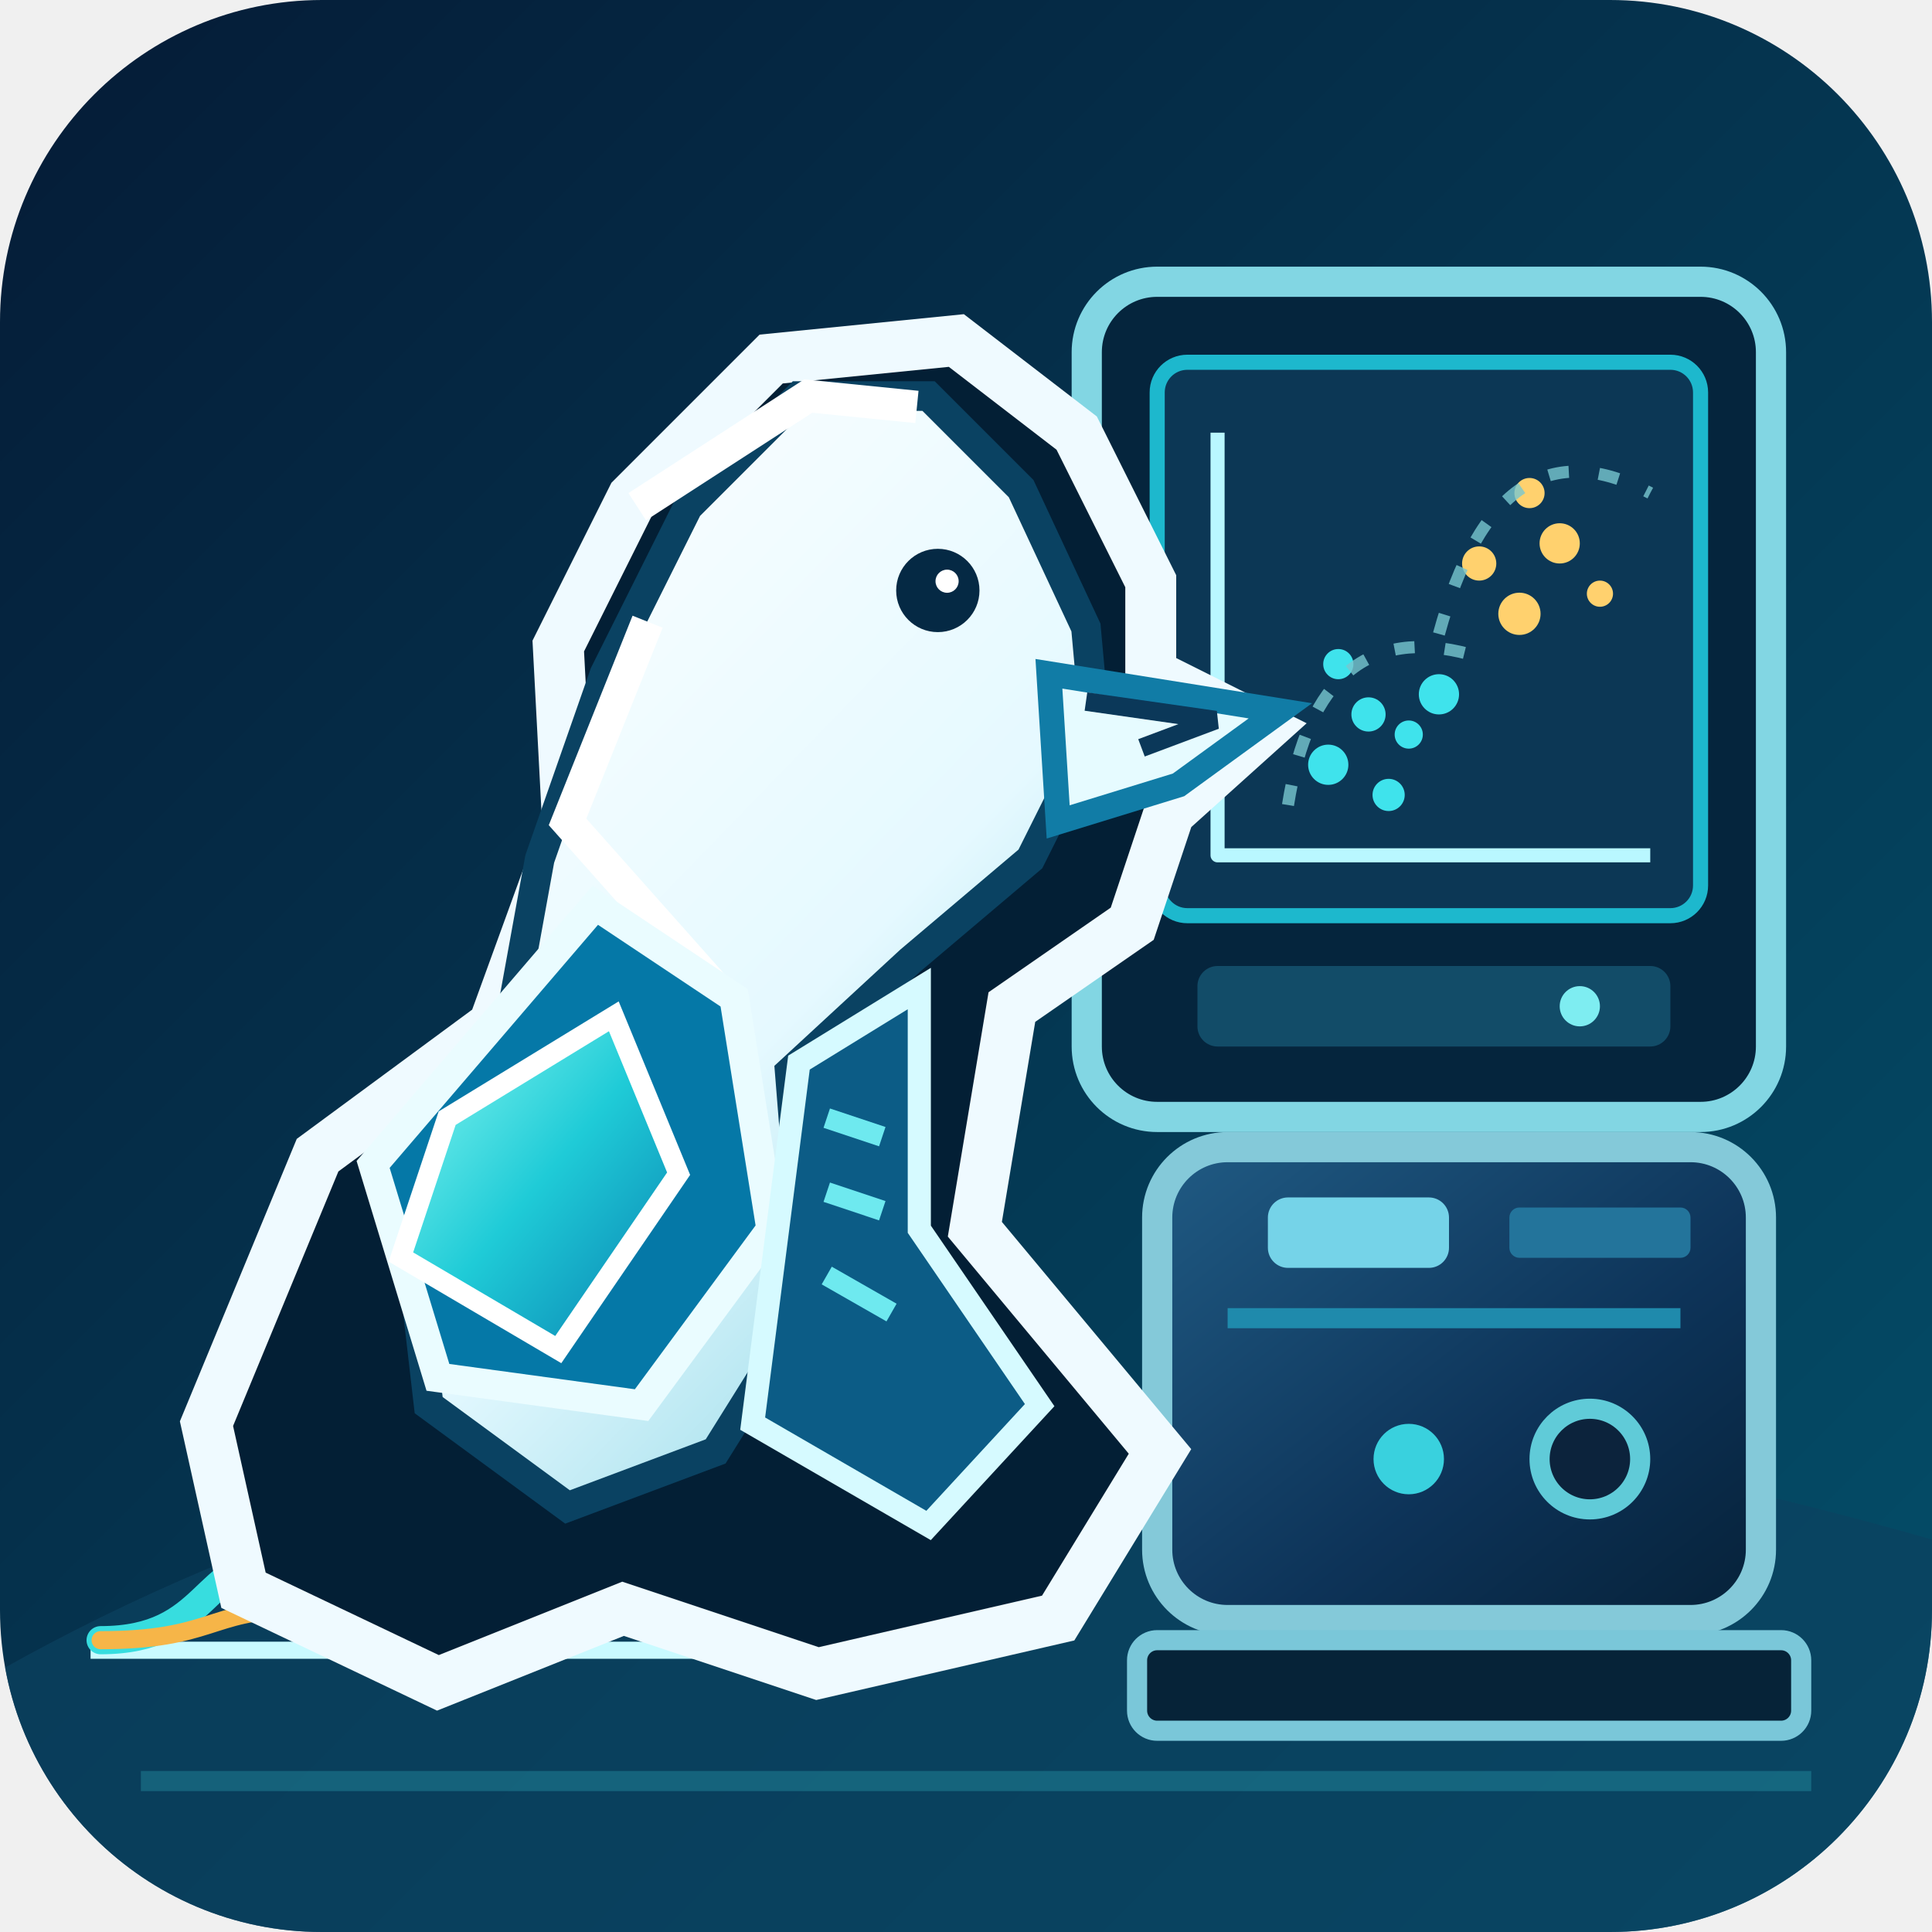
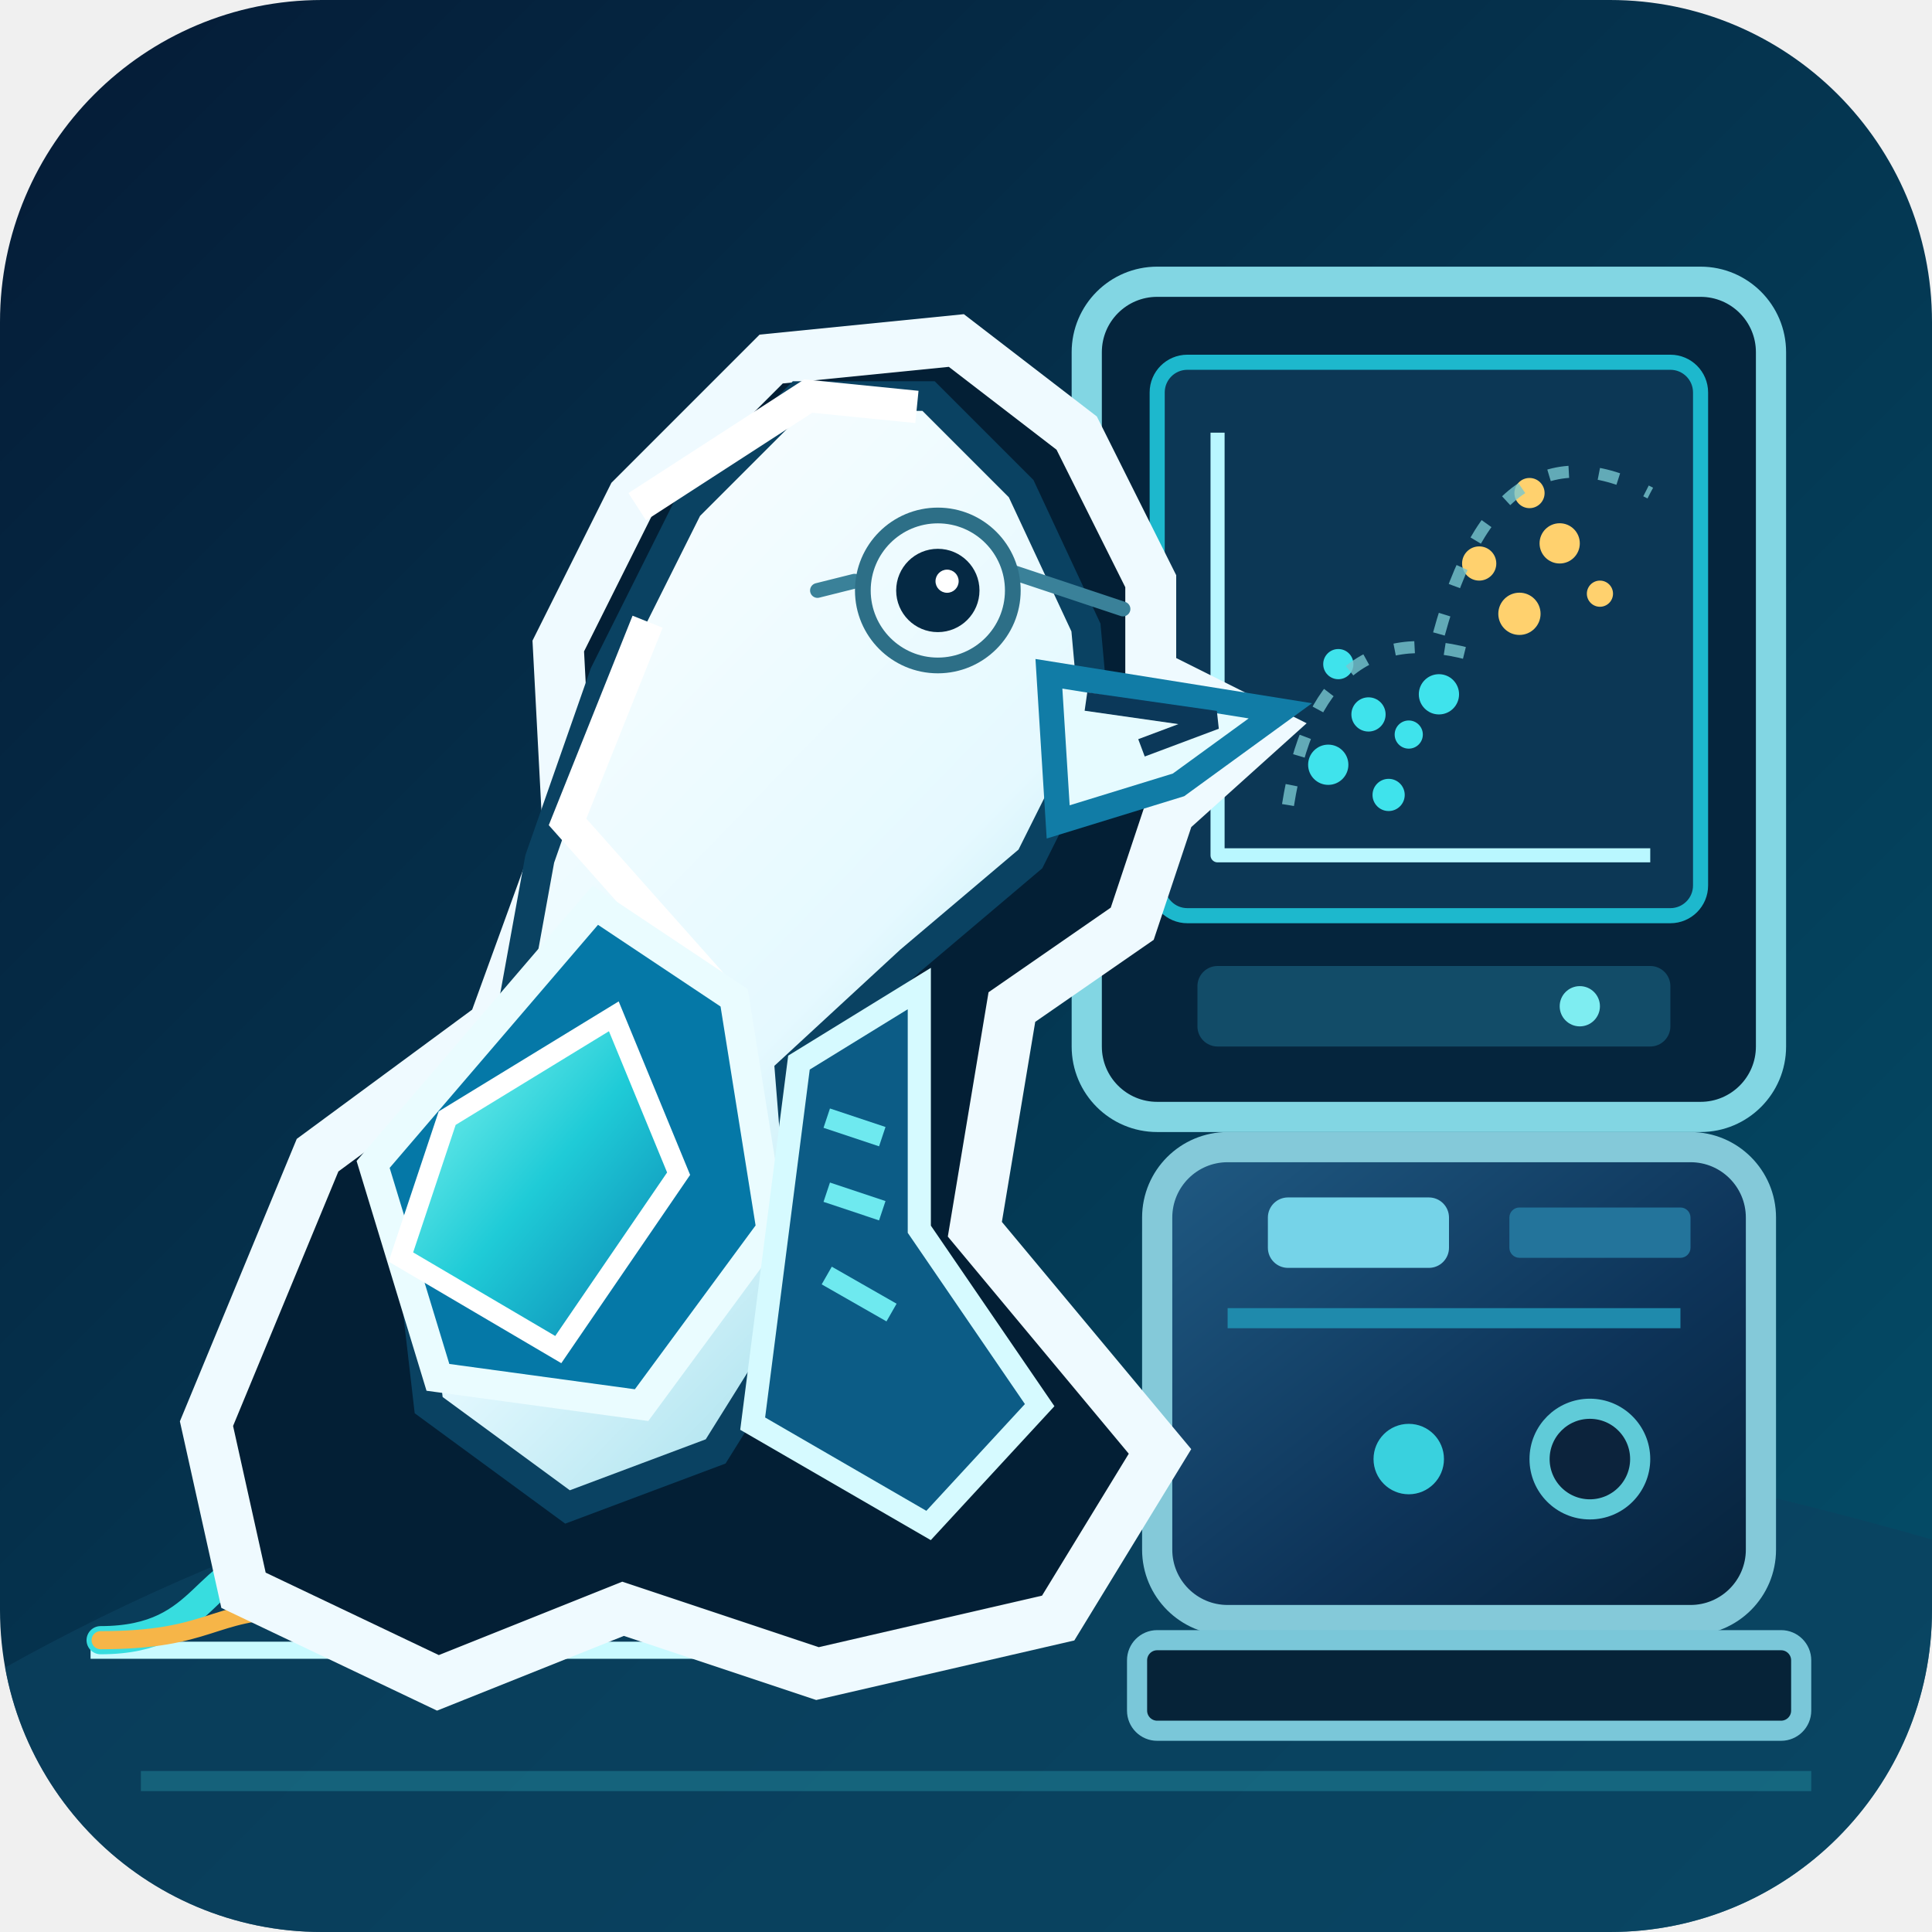
<svg xmlns="http://www.w3.org/2000/svg" viewBox="0 0 192 192" role="img" aria-labelledby="t d">
  <defs>
    <linearGradient id="bg" x1="0" y1="0" x2="1" y2="1">
      <stop stop-color="#051b36" />
      <stop offset="1" stop-color="#04506b" />
    </linearGradient>
    <linearGradient id="white" x1="0" y1="0" x2=".65" y2="1">
      <stop stop-color="#ffffff" />
      <stop offset=".65" stop-color="#e5f9ff" />
      <stop offset="1" stop-color="#9cdce9" />
    </linearGradient>
    <linearGradient id="aqua" x1="0" y1="0" x2="1" y2="1">
      <stop stop-color="#8ffbf2" />
      <stop offset=".5" stop-color="#1fcbd7" />
      <stop offset="1" stop-color="#087cae" />
    </linearGradient>
    <linearGradient id="hardware" x1="0" y1="0" x2="1" y2="1">
      <stop stop-color="#205b84" />
      <stop offset=".6" stop-color="#0d3358" />
      <stop offset="1" stop-color="#062138" />
    </linearGradient>
    <clipPath id="round">
      <rect width="192" height="192" rx="32" />
    </clipPath>
  </defs>
  <g clip-path="url(#round)">
    <rect width="192" height="192" fill="url(#bg)" />
    <path d="M0 166Q80 121 192 153V192H0Z" fill="#0c4160" opacity=".7" />
    <g stroke-linejoin="round">
      <rect x="108" y="28" width="68" height="83" rx="7" fill="#05253d" stroke="#82d6e3" stroke-width="3" />
      <rect x="115" y="36" width="54" height="55" rx="3" fill="#0c3755" stroke="#1db8cd" stroke-width="1.5" />
      <path d="M121 43V85H164" stroke="#b9f7ff" stroke-width="1.4" fill="none" />
      <g fill="#3fe3ec">
        <circle cx="132" cy="76" r="2" />
        <circle cx="136" cy="71" r="1.7" />
        <circle cx="140" cy="73" r="1.4" />
        <circle cx="143" cy="69" r="2" />
        <circle cx="138" cy="79" r="1.6" />
        <circle cx="133" cy="66" r="1.5" />
      </g>
      <g fill="#ffd16e">
        <circle cx="147" cy="56" r="1.7" />
        <circle cx="151" cy="61" r="2.1" />
        <circle cx="155" cy="54" r="2" />
        <circle cx="159" cy="59" r="1.3" />
        <circle cx="152" cy="49" r="1.5" />
      </g>
      <path d="M128 80Q131 61 146 65M143 63Q149 41 164 49" fill="none" stroke="#78c7cf" stroke-dasharray="2 3" stroke-width="1.2" opacity=".8" />
      <rect x="119" y="96" width="47" height="8" rx="2" fill="#124c68" />
      <circle cx="157" cy="100" r="2" fill="#7eedf1" />
      <rect x="115" y="114" width="60" height="47" rx="7" fill="url(#hardware)" stroke="#84c9d9" stroke-width="3" />
      <path d="M122 131H167" stroke="#1f8aac" stroke-width="2" />
      <rect x="126" y="119" width="18" height="7" rx="2" fill="#75d3e8" />
      <rect x="150" y="120" width="18" height="5" rx="1" fill="#23749b" />
      <circle cx="158" cy="145" r="5" fill="#0c233c" stroke="#60cbd8" stroke-width="2" />
      <circle cx="140" cy="145" r="3.5" fill="#39d1de" />
      <rect x="113" y="163" width="66" height="9" rx="2" fill="#062338" stroke="#7ac7d9" stroke-width="2" />
    </g>
    <g transform="translate(9 146)">
      <path d="M0 18H73" stroke="#c9faff" stroke-width="1.7" />
      <path d="M1 17C12 17 11 9 19 9C27 9 26 17 34 17C43 17 43 3 52 3C61 3 61 17 73 17" fill="none" stroke="#37dddf" stroke-width="2.8" stroke-linecap="round" />
      <path d="M1 17C12 17 12 14 20 14C30 14 30 17 38 17C48 17 49 8 56 8C64 8 65 17 73 17" fill="none" stroke="#f6b548" stroke-width="1.8" stroke-linecap="round" />
    </g>
    <g transform="translate(-31 9) scale(.92)">
      <path d="M56 144L68 115L87 101L95 79L94 60L102 44L117 29L137 27L150 37L158 53L158 63L170 69L160 78L156 90L143 99L139 123L159 147L148 165L122 171L101 164L81 172L60 162Z" fill="#031f35" stroke="#effaff" stroke-width="5.5" stroke-linejoin="miter" />
      <path d="M92 83L99 63L108 45L120 33L134 33L144 43L151 58L152 69L145 83L132 94L119 106L121 131L111 147L95 153L80 142L77 116L88 105Z" fill="url(#white)" stroke="#0a4262" stroke-width="3.2" stroke-linejoin="miter" />
      <path d="M147 63L172 67L161 75L148 79Z" fill="#e6fbff" stroke="#117ca6" stroke-width="2.7" stroke-linejoin="miter" />
      <path d="M151 66L165 68L157 71" fill="none" stroke="#0b3859" stroke-width="2" />
      <circle cx="135" cy="54" r="4.5" fill="#052944" />
      <circle cx="136" cy="53" r="1.25" fill="#ffffff" />
      <path d="M104 44L121 33L131 34M103 59L95 79L111 97" fill="none" stroke="#ffffff" stroke-width="3.5" stroke-linecap="square" />
      <path d="M98 88L113 98L117 123L103 142L81 139L74 116Z" fill="#0578a7" stroke="#eafcff" stroke-width="3.2" stroke-linejoin="miter" />
      <path d="M82 111L100 100L107 117L94 136L77 126Z" fill="url(#aqua)" stroke="#ffffff" stroke-width="2.2" />
      <path d="M120 105L133 97L133 123L146 142L134 155L115 144Z" fill="#0c5c86" stroke="#d6faff" stroke-width="2.5" />
      <path d="M123 111L129 113M123 119L129 121M123 128L130 132" stroke="#6ee9ef" stroke-width="2.2" />
+       <path d="M122 54L126 53M143 52L155 56" fill="none" stroke="#3a8199" stroke-width="1.6" stroke-linecap="round" />
+       <circle cx="135" cy="54" r="8.1" fill="none" stroke="#2d6f87" stroke-width="1.7" />
    </g>
    <path d="M14 177H180" stroke="#36cad7" opacity=".25" stroke-width="2" />
  </g>
</svg>
